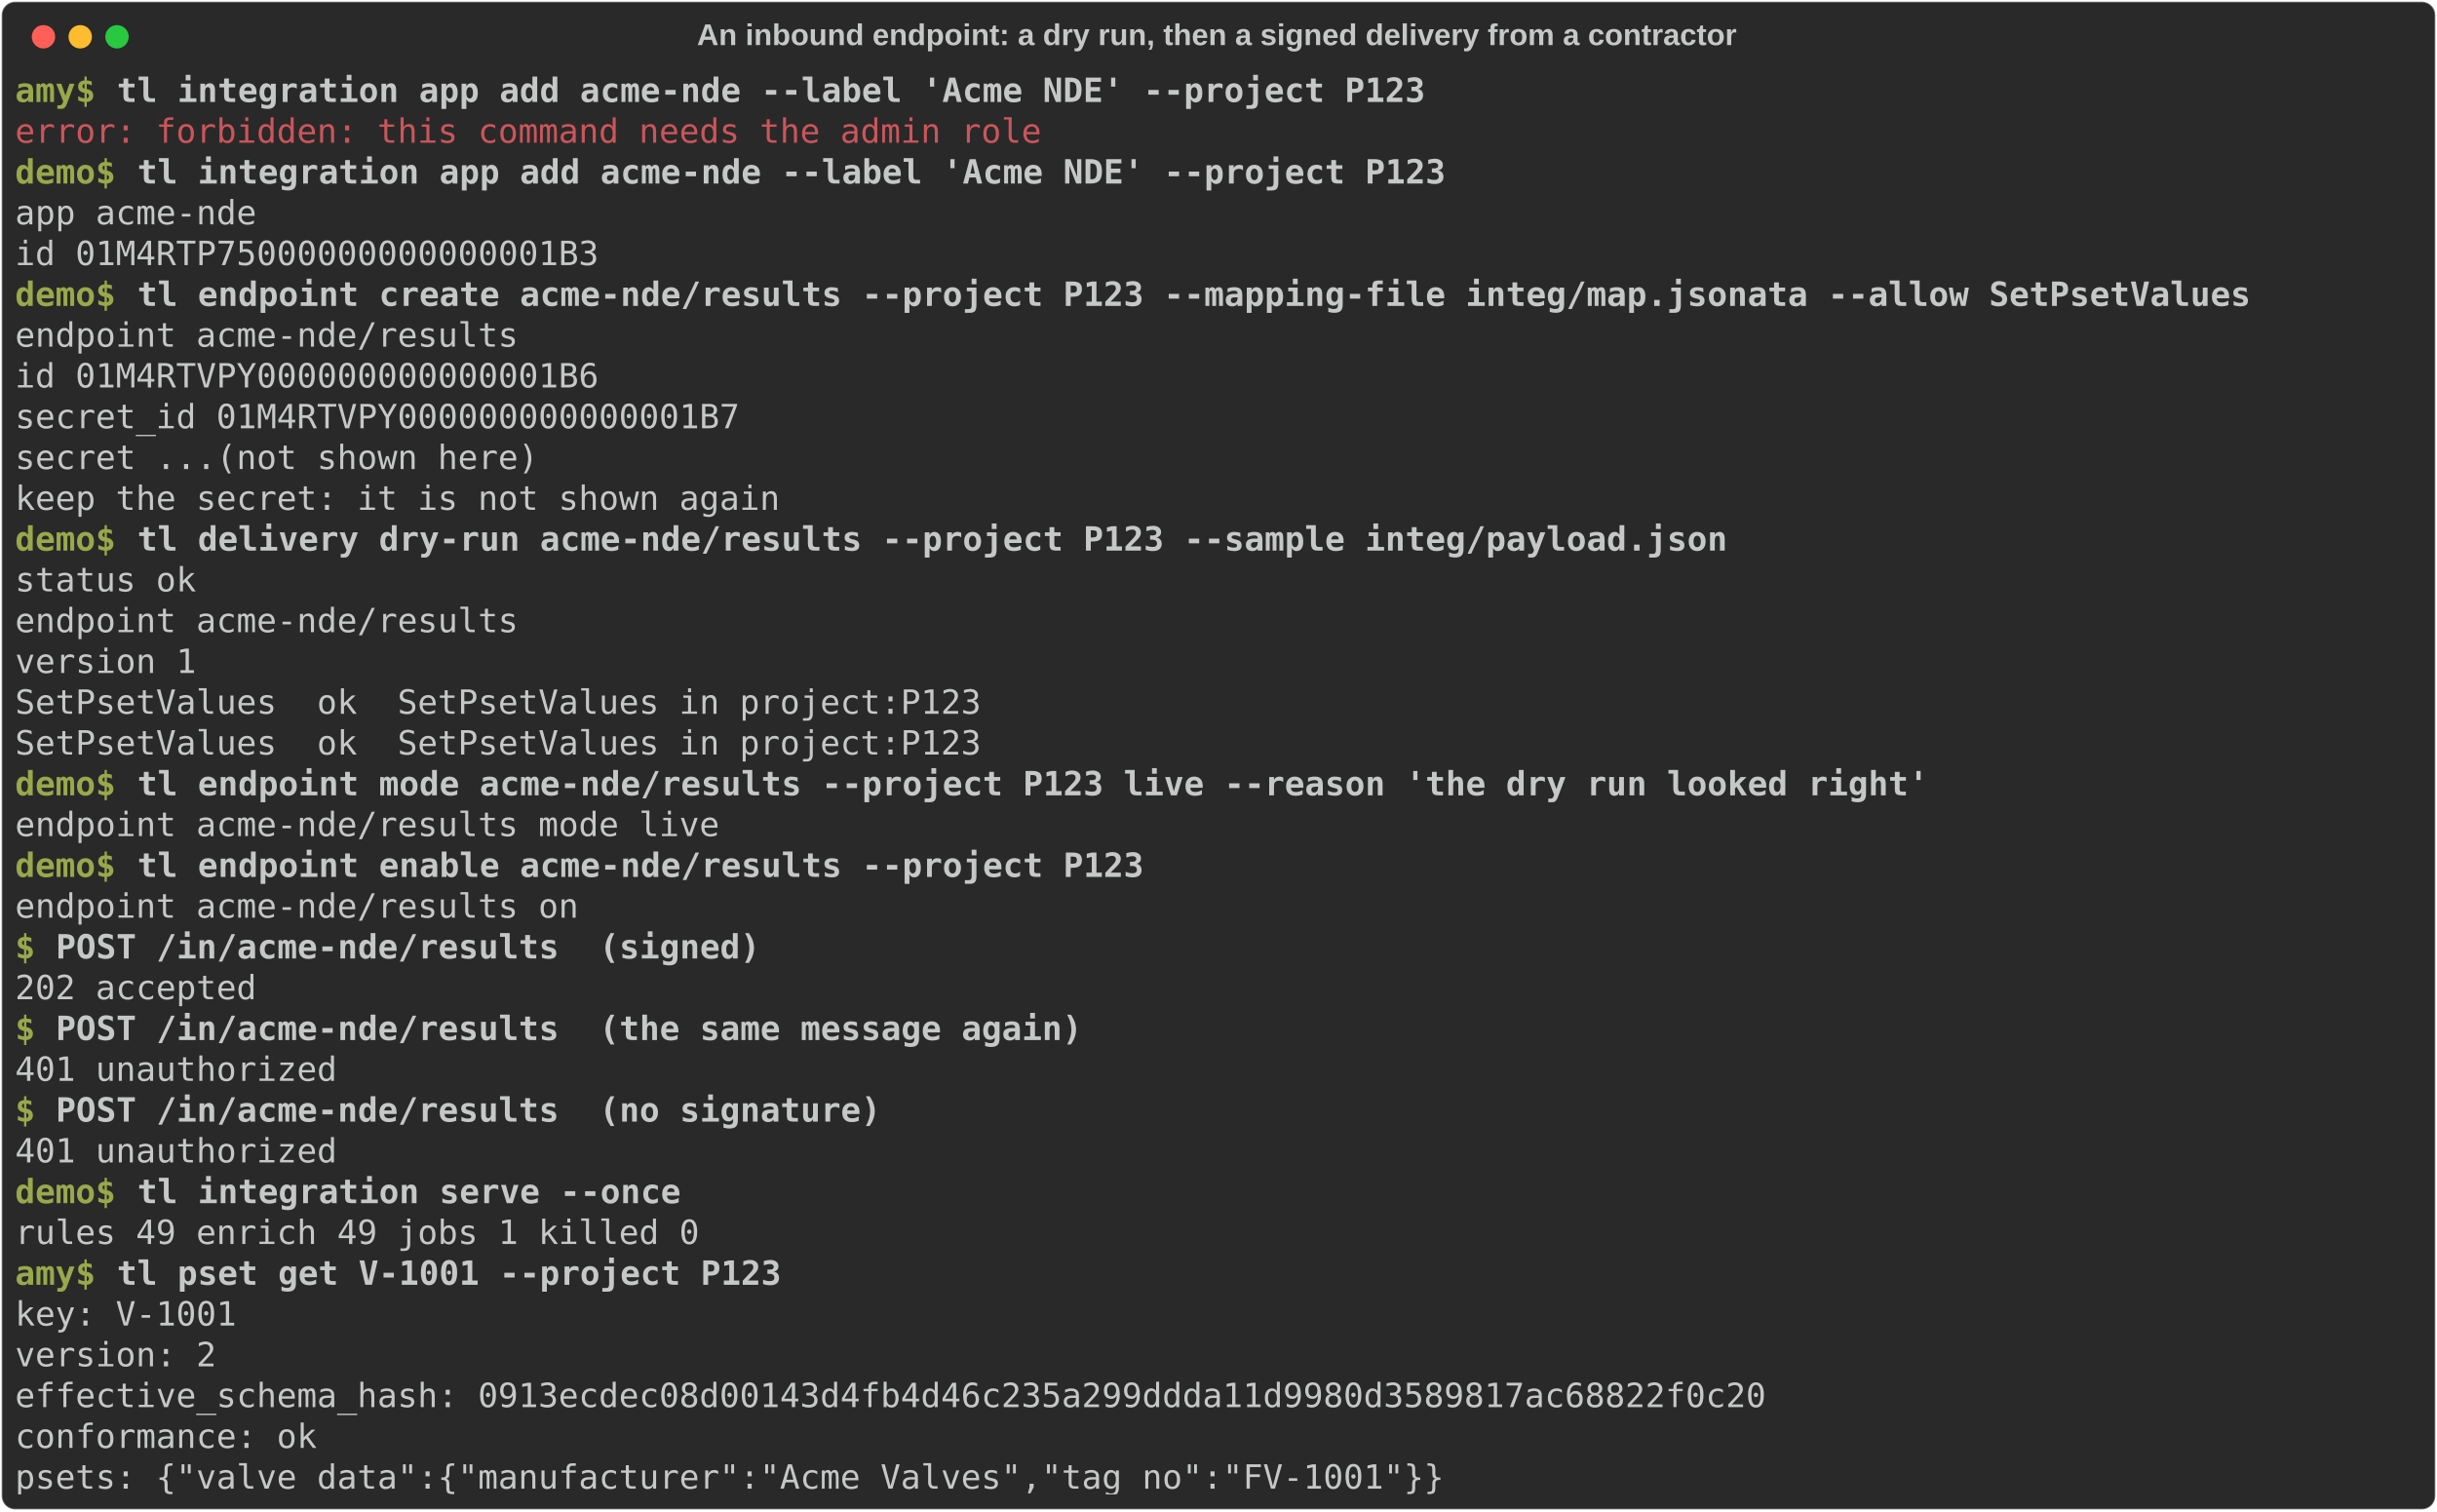
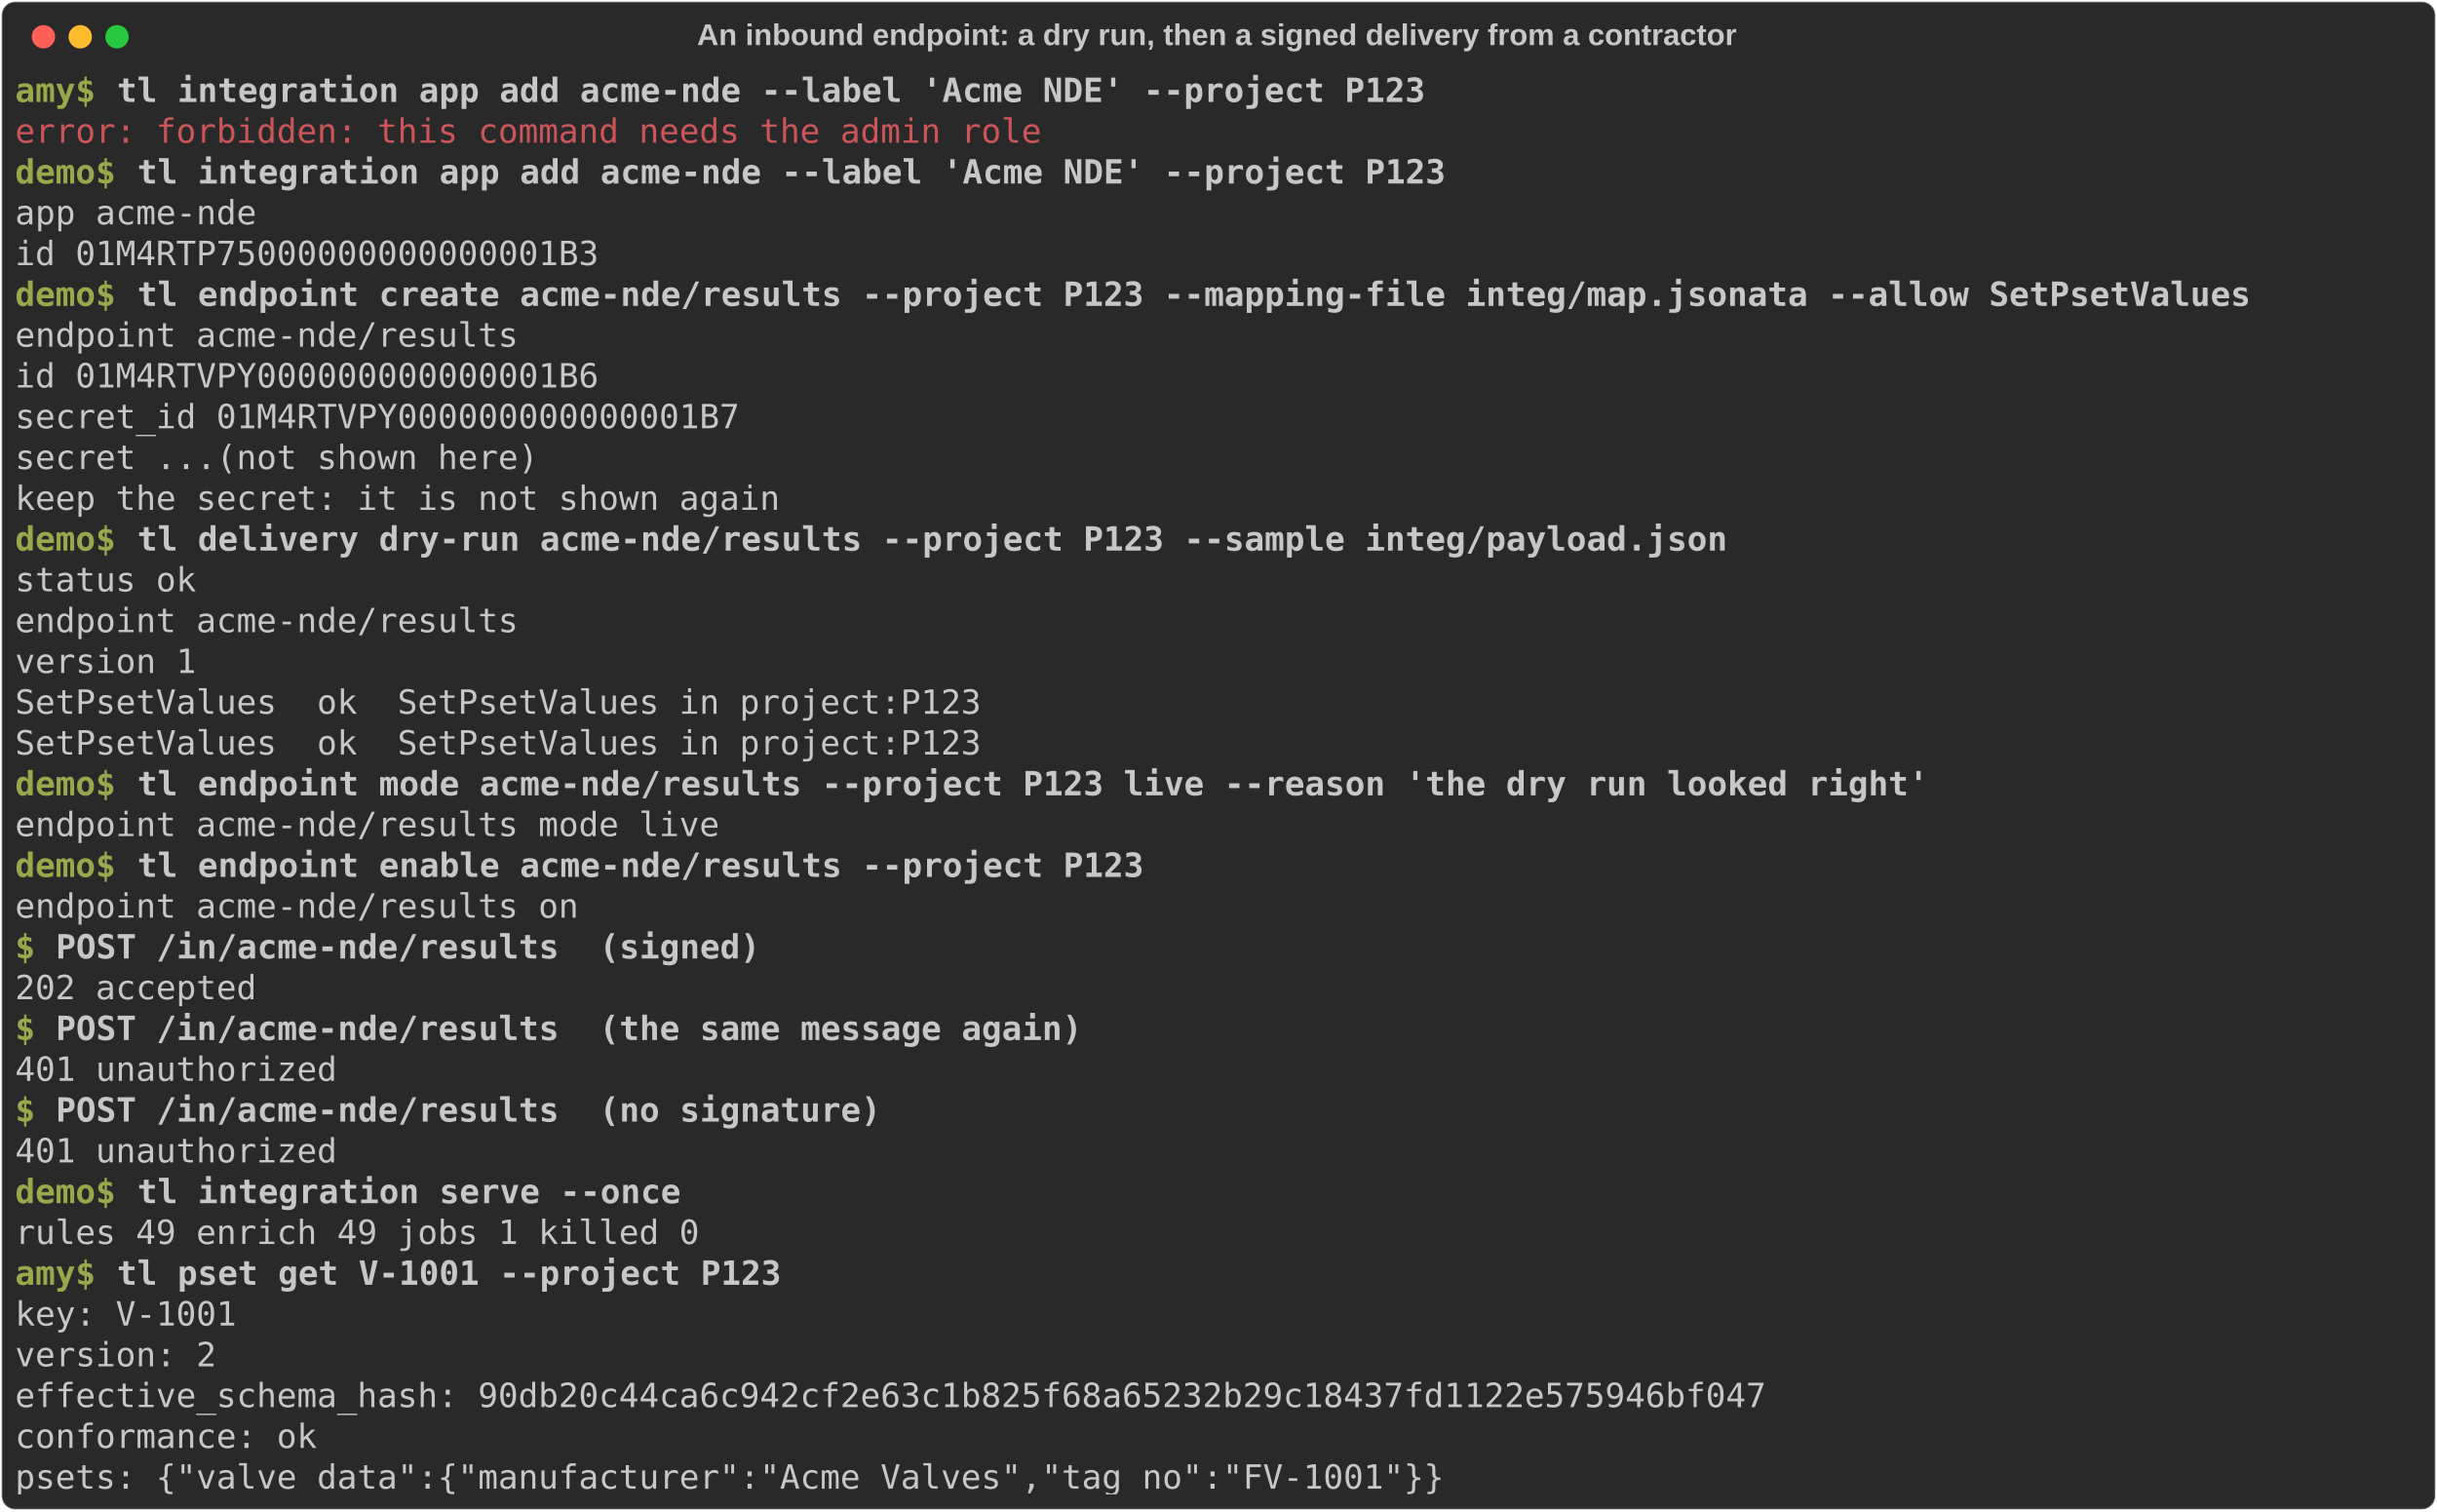
<svg xmlns="http://www.w3.org/2000/svg" class="rich-terminal" viewBox="0 0 1458 904.0">
  <style>

    
    

-     .terminal-1402110102-matrix {
+     .terminal-4215898170-matrix {
        font-family: Fira Code, monospace;
        font-size: 20px;
        line-height: 24.4px;
        font-variant-east-asian: full-width;
    }

-     .terminal-1402110102-title {
+     .terminal-4215898170-title {
        font-size: 18px;
        font-weight: bold;
        font-family: arial;
    }

-     .terminal-1402110102-r1 { fill: #98a84b;font-weight: bold }
- .terminal-1402110102-r2 { fill: #c5c8c6;font-weight: bold }
- .terminal-1402110102-r3 { fill: #c5c8c6 }
- .terminal-1402110102-r4 { fill: #cc555a }
+     .terminal-4215898170-r1 { fill: #98a84b;font-weight: bold }
+ .terminal-4215898170-r2 { fill: #c5c8c6;font-weight: bold }
+ .terminal-4215898170-r3 { fill: #c5c8c6 }
+ .terminal-4215898170-r4 { fill: #cc555a }
    </style>
  <defs>
-     <clipPath id="terminal-1402110102-clip-terminal">
+     <clipPath id="terminal-4215898170-clip-terminal">
      <rect x="0" y="0" width="1438.6" height="853.0" />
    </clipPath>
-     <clipPath id="terminal-1402110102-line-0">
+     <clipPath id="terminal-4215898170-line-0">
      <rect x="0" y="1.5" width="1439.6" height="24.65" />
    </clipPath>
-     <clipPath id="terminal-1402110102-line-1">
+     <clipPath id="terminal-4215898170-line-1">
      <rect x="0" y="25.9" width="1439.6" height="24.65" />
    </clipPath>
-     <clipPath id="terminal-1402110102-line-2">
+     <clipPath id="terminal-4215898170-line-2">
      <rect x="0" y="50.3" width="1439.6" height="24.65" />
    </clipPath>
-     <clipPath id="terminal-1402110102-line-3">
+     <clipPath id="terminal-4215898170-line-3">
      <rect x="0" y="74.7" width="1439.6" height="24.65" />
    </clipPath>
-     <clipPath id="terminal-1402110102-line-4">
+     <clipPath id="terminal-4215898170-line-4">
      <rect x="0" y="99.1" width="1439.6" height="24.65" />
    </clipPath>
-     <clipPath id="terminal-1402110102-line-5">
+     <clipPath id="terminal-4215898170-line-5">
      <rect x="0" y="123.5" width="1439.6" height="24.65" />
    </clipPath>
-     <clipPath id="terminal-1402110102-line-6">
+     <clipPath id="terminal-4215898170-line-6">
      <rect x="0" y="147.9" width="1439.6" height="24.65" />
    </clipPath>
-     <clipPath id="terminal-1402110102-line-7">
+     <clipPath id="terminal-4215898170-line-7">
      <rect x="0" y="172.3" width="1439.6" height="24.65" />
    </clipPath>
-     <clipPath id="terminal-1402110102-line-8">
+     <clipPath id="terminal-4215898170-line-8">
      <rect x="0" y="196.7" width="1439.6" height="24.65" />
    </clipPath>
-     <clipPath id="terminal-1402110102-line-9">
+     <clipPath id="terminal-4215898170-line-9">
      <rect x="0" y="221.1" width="1439.6" height="24.65" />
    </clipPath>
-     <clipPath id="terminal-1402110102-line-10">
+     <clipPath id="terminal-4215898170-line-10">
      <rect x="0" y="245.5" width="1439.6" height="24.65" />
    </clipPath>
-     <clipPath id="terminal-1402110102-line-11">
+     <clipPath id="terminal-4215898170-line-11">
      <rect x="0" y="269.9" width="1439.6" height="24.65" />
    </clipPath>
-     <clipPath id="terminal-1402110102-line-12">
+     <clipPath id="terminal-4215898170-line-12">
      <rect x="0" y="294.3" width="1439.6" height="24.65" />
    </clipPath>
-     <clipPath id="terminal-1402110102-line-13">
+     <clipPath id="terminal-4215898170-line-13">
      <rect x="0" y="318.7" width="1439.6" height="24.65" />
    </clipPath>
-     <clipPath id="terminal-1402110102-line-14">
+     <clipPath id="terminal-4215898170-line-14">
      <rect x="0" y="343.1" width="1439.6" height="24.65" />
    </clipPath>
-     <clipPath id="terminal-1402110102-line-15">
+     <clipPath id="terminal-4215898170-line-15">
      <rect x="0" y="367.5" width="1439.6" height="24.65" />
    </clipPath>
-     <clipPath id="terminal-1402110102-line-16">
+     <clipPath id="terminal-4215898170-line-16">
      <rect x="0" y="391.9" width="1439.6" height="24.65" />
    </clipPath>
-     <clipPath id="terminal-1402110102-line-17">
+     <clipPath id="terminal-4215898170-line-17">
      <rect x="0" y="416.3" width="1439.6" height="24.65" />
    </clipPath>
-     <clipPath id="terminal-1402110102-line-18">
+     <clipPath id="terminal-4215898170-line-18">
      <rect x="0" y="440.7" width="1439.6" height="24.65" />
    </clipPath>
-     <clipPath id="terminal-1402110102-line-19">
+     <clipPath id="terminal-4215898170-line-19">
      <rect x="0" y="465.1" width="1439.6" height="24.65" />
    </clipPath>
-     <clipPath id="terminal-1402110102-line-20">
+     <clipPath id="terminal-4215898170-line-20">
      <rect x="0" y="489.5" width="1439.6" height="24.65" />
    </clipPath>
-     <clipPath id="terminal-1402110102-line-21">
+     <clipPath id="terminal-4215898170-line-21">
      <rect x="0" y="513.9" width="1439.6" height="24.65" />
    </clipPath>
-     <clipPath id="terminal-1402110102-line-22">
+     <clipPath id="terminal-4215898170-line-22">
      <rect x="0" y="538.3" width="1439.6" height="24.65" />
    </clipPath>
-     <clipPath id="terminal-1402110102-line-23">
+     <clipPath id="terminal-4215898170-line-23">
      <rect x="0" y="562.7" width="1439.6" height="24.65" />
    </clipPath>
-     <clipPath id="terminal-1402110102-line-24">
+     <clipPath id="terminal-4215898170-line-24">
      <rect x="0" y="587.1" width="1439.6" height="24.65" />
    </clipPath>
-     <clipPath id="terminal-1402110102-line-25">
+     <clipPath id="terminal-4215898170-line-25">
      <rect x="0" y="611.5" width="1439.6" height="24.65" />
    </clipPath>
-     <clipPath id="terminal-1402110102-line-26">
+     <clipPath id="terminal-4215898170-line-26">
      <rect x="0" y="635.9" width="1439.6" height="24.65" />
    </clipPath>
-     <clipPath id="terminal-1402110102-line-27">
+     <clipPath id="terminal-4215898170-line-27">
      <rect x="0" y="660.3" width="1439.6" height="24.65" />
    </clipPath>
-     <clipPath id="terminal-1402110102-line-28">
+     <clipPath id="terminal-4215898170-line-28">
      <rect x="0" y="684.7" width="1439.6" height="24.65" />
    </clipPath>
-     <clipPath id="terminal-1402110102-line-29">
+     <clipPath id="terminal-4215898170-line-29">
      <rect x="0" y="709.1" width="1439.6" height="24.65" />
    </clipPath>
-     <clipPath id="terminal-1402110102-line-30">
+     <clipPath id="terminal-4215898170-line-30">
      <rect x="0" y="733.5" width="1439.6" height="24.65" />
    </clipPath>
-     <clipPath id="terminal-1402110102-line-31">
+     <clipPath id="terminal-4215898170-line-31">
      <rect x="0" y="757.9" width="1439.6" height="24.65" />
    </clipPath>
-     <clipPath id="terminal-1402110102-line-32">
+     <clipPath id="terminal-4215898170-line-32">
      <rect x="0" y="782.3" width="1439.6" height="24.65" />
    </clipPath>
-     <clipPath id="terminal-1402110102-line-33">
+     <clipPath id="terminal-4215898170-line-33">
      <rect x="0" y="806.7" width="1439.6" height="24.65" />
    </clipPath>
  </defs>
  <rect fill="#292929" stroke="rgba(255,255,255,0.35)" stroke-width="1" x="1" y="1" width="1456" height="902" rx="8" />
-   <text class="terminal-1402110102-title" fill="#c5c8c6" text-anchor="middle" x="728" y="27">An inbound endpoint: a dry run, then a signed delivery from a contractor</text>
+   <text class="terminal-4215898170-title" fill="#c5c8c6" text-anchor="middle" x="728" y="27">An inbound endpoint: a dry run, then a signed delivery from a contractor</text>
  <g transform="translate(26,22)">
    <circle cx="0" cy="0" r="7" fill="#ff5f57" />
    <circle cx="22" cy="0" r="7" fill="#febc2e" />
    <circle cx="44" cy="0" r="7" fill="#28c840" />
  </g>
-   <g transform="translate(9, 41)" clip-path="url(#terminal-1402110102-clip-terminal)">
-     <g class="terminal-1402110102-matrix">
-       <text class="terminal-1402110102-r1" x="0" y="20" textLength="61" clip-path="url(#terminal-1402110102-line-0)">amy$ </text>
-       <text class="terminal-1402110102-r2" x="61" y="20" textLength="793" clip-path="url(#terminal-1402110102-line-0)">tl integration app add acme-nde --label 'Acme NDE' --project P123</text>
-       <text class="terminal-1402110102-r3" x="1439.6" y="20" textLength="12.2" clip-path="url(#terminal-1402110102-line-0)">
- </text>
-       <text class="terminal-1402110102-r4" x="0" y="44.4" textLength="622.2" clip-path="url(#terminal-1402110102-line-1)">error: forbidden: this command needs the admin role</text>
-       <text class="terminal-1402110102-r3" x="1439.6" y="44.4" textLength="12.2" clip-path="url(#terminal-1402110102-line-1)">
- </text>
-       <text class="terminal-1402110102-r1" x="0" y="68.8" textLength="73.2" clip-path="url(#terminal-1402110102-line-2)">demo$ </text>
-       <text class="terminal-1402110102-r2" x="73.2" y="68.8" textLength="793" clip-path="url(#terminal-1402110102-line-2)">tl integration app add acme-nde --label 'Acme NDE' --project P123</text>
-       <text class="terminal-1402110102-r3" x="1439.6" y="68.8" textLength="12.2" clip-path="url(#terminal-1402110102-line-2)">
- </text>
-       <text class="terminal-1402110102-r3" x="0" y="93.2" textLength="146.4" clip-path="url(#terminal-1402110102-line-3)">app acme-nde</text>
-       <text class="terminal-1402110102-r3" x="1439.6" y="93.2" textLength="12.2" clip-path="url(#terminal-1402110102-line-3)">
- </text>
-       <text class="terminal-1402110102-r3" x="0" y="117.6" textLength="353.8" clip-path="url(#terminal-1402110102-line-4)">id 01M4RTP75000000000000001B3</text>
-       <text class="terminal-1402110102-r3" x="1439.6" y="117.6" textLength="12.2" clip-path="url(#terminal-1402110102-line-4)">
- </text>
-       <text class="terminal-1402110102-r1" x="0" y="142" textLength="73.2" clip-path="url(#terminal-1402110102-line-5)">demo$ </text>
-       <text class="terminal-1402110102-r2" x="73.2" y="142" textLength="1281" clip-path="url(#terminal-1402110102-line-5)">tl endpoint create acme-nde/results --project P123 --mapping-file integ/map.jsonata --allow SetPsetValues</text>
-       <text class="terminal-1402110102-r3" x="1439.6" y="142" textLength="12.2" clip-path="url(#terminal-1402110102-line-5)">
- </text>
-       <text class="terminal-1402110102-r3" x="0" y="166.4" textLength="305" clip-path="url(#terminal-1402110102-line-6)">endpoint acme-nde/results</text>
-       <text class="terminal-1402110102-r3" x="1439.6" y="166.4" textLength="12.2" clip-path="url(#terminal-1402110102-line-6)">
- </text>
-       <text class="terminal-1402110102-r3" x="0" y="190.8" textLength="353.8" clip-path="url(#terminal-1402110102-line-7)">id 01M4RTVPY000000000000001B6</text>
-       <text class="terminal-1402110102-r3" x="1439.6" y="190.8" textLength="12.2" clip-path="url(#terminal-1402110102-line-7)">
- </text>
-       <text class="terminal-1402110102-r3" x="0" y="215.2" textLength="439.2" clip-path="url(#terminal-1402110102-line-8)">secret_id 01M4RTVPY000000000000001B7</text>
-       <text class="terminal-1402110102-r3" x="1439.6" y="215.2" textLength="12.2" clip-path="url(#terminal-1402110102-line-8)">
- </text>
-       <text class="terminal-1402110102-r3" x="0" y="239.6" textLength="317.2" clip-path="url(#terminal-1402110102-line-9)">secret ...(not shown here)</text>
-       <text class="terminal-1402110102-r3" x="1439.6" y="239.6" textLength="12.2" clip-path="url(#terminal-1402110102-line-9)">
- </text>
-       <text class="terminal-1402110102-r3" x="0" y="264" textLength="463.6" clip-path="url(#terminal-1402110102-line-10)">keep the secret: it is not shown again</text>
-       <text class="terminal-1402110102-r3" x="1439.6" y="264" textLength="12.2" clip-path="url(#terminal-1402110102-line-10)">
- </text>
-       <text class="terminal-1402110102-r1" x="0" y="288.4" textLength="73.2" clip-path="url(#terminal-1402110102-line-11)">demo$ </text>
-       <text class="terminal-1402110102-r2" x="73.2" y="288.4" textLength="963.8" clip-path="url(#terminal-1402110102-line-11)">tl delivery dry-run acme-nde/results --project P123 --sample integ/payload.json</text>
-       <text class="terminal-1402110102-r3" x="1439.6" y="288.4" textLength="12.2" clip-path="url(#terminal-1402110102-line-11)">
- </text>
-       <text class="terminal-1402110102-r3" x="0" y="312.8" textLength="109.8" clip-path="url(#terminal-1402110102-line-12)">status ok</text>
-       <text class="terminal-1402110102-r3" x="1439.6" y="312.8" textLength="12.2" clip-path="url(#terminal-1402110102-line-12)">
- </text>
-       <text class="terminal-1402110102-r3" x="0" y="337.2" textLength="305" clip-path="url(#terminal-1402110102-line-13)">endpoint acme-nde/results</text>
-       <text class="terminal-1402110102-r3" x="1439.6" y="337.2" textLength="12.2" clip-path="url(#terminal-1402110102-line-13)">
- </text>
-       <text class="terminal-1402110102-r3" x="0" y="361.6" textLength="109.8" clip-path="url(#terminal-1402110102-line-14)">version 1</text>
-       <text class="terminal-1402110102-r3" x="1439.6" y="361.6" textLength="12.2" clip-path="url(#terminal-1402110102-line-14)">
- </text>
-       <text class="terminal-1402110102-r3" x="0" y="386" textLength="585.6" clip-path="url(#terminal-1402110102-line-15)">SetPsetValues  ok  SetPsetValues in project:P123</text>
-       <text class="terminal-1402110102-r3" x="1439.6" y="386" textLength="12.2" clip-path="url(#terminal-1402110102-line-15)">
- </text>
-       <text class="terminal-1402110102-r3" x="0" y="410.4" textLength="585.6" clip-path="url(#terminal-1402110102-line-16)">SetPsetValues  ok  SetPsetValues in project:P123</text>
-       <text class="terminal-1402110102-r3" x="1439.6" y="410.4" textLength="12.2" clip-path="url(#terminal-1402110102-line-16)">
- </text>
-       <text class="terminal-1402110102-r1" x="0" y="434.8" textLength="73.2" clip-path="url(#terminal-1402110102-line-17)">demo$ </text>
-       <text class="terminal-1402110102-r2" x="73.2" y="434.8" textLength="1085.8" clip-path="url(#terminal-1402110102-line-17)">tl endpoint mode acme-nde/results --project P123 live --reason 'the dry run looked right'</text>
-       <text class="terminal-1402110102-r3" x="1439.6" y="434.8" textLength="12.2" clip-path="url(#terminal-1402110102-line-17)">
- </text>
-       <text class="terminal-1402110102-r3" x="0" y="459.2" textLength="427" clip-path="url(#terminal-1402110102-line-18)">endpoint acme-nde/results mode live</text>
-       <text class="terminal-1402110102-r3" x="1439.6" y="459.2" textLength="12.2" clip-path="url(#terminal-1402110102-line-18)">
- </text>
-       <text class="terminal-1402110102-r1" x="0" y="483.6" textLength="73.2" clip-path="url(#terminal-1402110102-line-19)">demo$ </text>
-       <text class="terminal-1402110102-r2" x="73.2" y="483.6" textLength="610" clip-path="url(#terminal-1402110102-line-19)">tl endpoint enable acme-nde/results --project P123</text>
-       <text class="terminal-1402110102-r3" x="1439.6" y="483.6" textLength="12.2" clip-path="url(#terminal-1402110102-line-19)">
- </text>
-       <text class="terminal-1402110102-r3" x="0" y="508" textLength="341.6" clip-path="url(#terminal-1402110102-line-20)">endpoint acme-nde/results on</text>
-       <text class="terminal-1402110102-r3" x="1439.6" y="508" textLength="12.2" clip-path="url(#terminal-1402110102-line-20)">
- </text>
-       <text class="terminal-1402110102-r1" x="0" y="532.4" textLength="24.4" clip-path="url(#terminal-1402110102-line-21)">$ </text>
-       <text class="terminal-1402110102-r2" x="24.4" y="532.4" textLength="427" clip-path="url(#terminal-1402110102-line-21)">POST /in/acme-nde/results  (signed)</text>
-       <text class="terminal-1402110102-r3" x="1439.6" y="532.4" textLength="12.2" clip-path="url(#terminal-1402110102-line-21)">
- </text>
-       <text class="terminal-1402110102-r3" x="0" y="556.8" textLength="146.4" clip-path="url(#terminal-1402110102-line-22)">202 accepted</text>
-       <text class="terminal-1402110102-r3" x="1439.6" y="556.8" textLength="12.2" clip-path="url(#terminal-1402110102-line-22)">
- </text>
-       <text class="terminal-1402110102-r1" x="0" y="581.2" textLength="24.4" clip-path="url(#terminal-1402110102-line-23)">$ </text>
-       <text class="terminal-1402110102-r2" x="24.4" y="581.2" textLength="622.2" clip-path="url(#terminal-1402110102-line-23)">POST /in/acme-nde/results  (the same message again)</text>
-       <text class="terminal-1402110102-r3" x="1439.6" y="581.2" textLength="12.2" clip-path="url(#terminal-1402110102-line-23)">
- </text>
-       <text class="terminal-1402110102-r3" x="0" y="605.6" textLength="195.2" clip-path="url(#terminal-1402110102-line-24)">401 unauthorized</text>
-       <text class="terminal-1402110102-r3" x="1439.6" y="605.6" textLength="12.2" clip-path="url(#terminal-1402110102-line-24)">
- </text>
-       <text class="terminal-1402110102-r1" x="0" y="630" textLength="24.4" clip-path="url(#terminal-1402110102-line-25)">$ </text>
-       <text class="terminal-1402110102-r2" x="24.4" y="630" textLength="500.2" clip-path="url(#terminal-1402110102-line-25)">POST /in/acme-nde/results  (no signature)</text>
-       <text class="terminal-1402110102-r3" x="1439.6" y="630" textLength="12.2" clip-path="url(#terminal-1402110102-line-25)">
- </text>
-       <text class="terminal-1402110102-r3" x="0" y="654.4" textLength="195.2" clip-path="url(#terminal-1402110102-line-26)">401 unauthorized</text>
-       <text class="terminal-1402110102-r3" x="1439.6" y="654.4" textLength="12.2" clip-path="url(#terminal-1402110102-line-26)">
- </text>
-       <text class="terminal-1402110102-r1" x="0" y="678.8" textLength="73.2" clip-path="url(#terminal-1402110102-line-27)">demo$ </text>
-       <text class="terminal-1402110102-r2" x="73.2" y="678.8" textLength="329.4" clip-path="url(#terminal-1402110102-line-27)">tl integration serve --once</text>
-       <text class="terminal-1402110102-r3" x="1439.6" y="678.8" textLength="12.2" clip-path="url(#terminal-1402110102-line-27)">
- </text>
-       <text class="terminal-1402110102-r3" x="0" y="703.2" textLength="414.8" clip-path="url(#terminal-1402110102-line-28)">rules 49 enrich 49 jobs 1 killed 0</text>
-       <text class="terminal-1402110102-r3" x="1439.6" y="703.2" textLength="12.2" clip-path="url(#terminal-1402110102-line-28)">
- </text>
-       <text class="terminal-1402110102-r1" x="0" y="727.6" textLength="61" clip-path="url(#terminal-1402110102-line-29)">amy$ </text>
-       <text class="terminal-1402110102-r2" x="61" y="727.6" textLength="402.6" clip-path="url(#terminal-1402110102-line-29)">tl pset get V-1001 --project P123</text>
-       <text class="terminal-1402110102-r3" x="1439.6" y="727.6" textLength="12.2" clip-path="url(#terminal-1402110102-line-29)">
- </text>
-       <text class="terminal-1402110102-r3" x="0" y="752" textLength="134.2" clip-path="url(#terminal-1402110102-line-30)">key: V-1001</text>
-       <text class="terminal-1402110102-r3" x="1439.6" y="752" textLength="12.2" clip-path="url(#terminal-1402110102-line-30)">
- </text>
-       <text class="terminal-1402110102-r3" x="0" y="776.4" textLength="122" clip-path="url(#terminal-1402110102-line-31)">version: 2</text>
-       <text class="terminal-1402110102-r3" x="1439.6" y="776.4" textLength="12.2" clip-path="url(#terminal-1402110102-line-31)">
- </text>
-       <text class="terminal-1402110102-r3" x="0" y="800.8" textLength="1061.4" clip-path="url(#terminal-1402110102-line-32)">effective_schema_hash: 0913ecdec08d00143d4fb4d46c235a299ddda11d9980d3589817ac68822f0c20</text>
-       <text class="terminal-1402110102-r3" x="1439.6" y="800.8" textLength="12.2" clip-path="url(#terminal-1402110102-line-32)">
- </text>
-       <text class="terminal-1402110102-r3" x="0" y="825.2" textLength="183" clip-path="url(#terminal-1402110102-line-33)">conformance: ok</text>
-       <text class="terminal-1402110102-r3" x="1439.6" y="825.2" textLength="12.2" clip-path="url(#terminal-1402110102-line-33)">
- </text>
-       <text class="terminal-1402110102-r3" x="0" y="849.6" textLength="866.2" clip-path="url(#terminal-1402110102-line-34)">psets: {"valve_data":{"manufacturer":"Acme Valves","tag_no":"FV-1001"}}</text>
-       <text class="terminal-1402110102-r3" x="1439.6" y="849.6" textLength="12.2" clip-path="url(#terminal-1402110102-line-34)">
+   <g transform="translate(9, 41)" clip-path="url(#terminal-4215898170-clip-terminal)">
+     <g class="terminal-4215898170-matrix">
+       <text class="terminal-4215898170-r1" x="0" y="20" textLength="61" clip-path="url(#terminal-4215898170-line-0)">amy$ </text>
+       <text class="terminal-4215898170-r2" x="61" y="20" textLength="793" clip-path="url(#terminal-4215898170-line-0)">tl integration app add acme-nde --label 'Acme NDE' --project P123</text>
+       <text class="terminal-4215898170-r3" x="1439.6" y="20" textLength="12.2" clip-path="url(#terminal-4215898170-line-0)">
+ </text>
+       <text class="terminal-4215898170-r4" x="0" y="44.4" textLength="622.2" clip-path="url(#terminal-4215898170-line-1)">error: forbidden: this command needs the admin role</text>
+       <text class="terminal-4215898170-r3" x="1439.6" y="44.4" textLength="12.2" clip-path="url(#terminal-4215898170-line-1)">
+ </text>
+       <text class="terminal-4215898170-r1" x="0" y="68.8" textLength="73.2" clip-path="url(#terminal-4215898170-line-2)">demo$ </text>
+       <text class="terminal-4215898170-r2" x="73.2" y="68.8" textLength="793" clip-path="url(#terminal-4215898170-line-2)">tl integration app add acme-nde --label 'Acme NDE' --project P123</text>
+       <text class="terminal-4215898170-r3" x="1439.6" y="68.8" textLength="12.2" clip-path="url(#terminal-4215898170-line-2)">
+ </text>
+       <text class="terminal-4215898170-r3" x="0" y="93.2" textLength="146.4" clip-path="url(#terminal-4215898170-line-3)">app acme-nde</text>
+       <text class="terminal-4215898170-r3" x="1439.6" y="93.2" textLength="12.2" clip-path="url(#terminal-4215898170-line-3)">
+ </text>
+       <text class="terminal-4215898170-r3" x="0" y="117.6" textLength="353.8" clip-path="url(#terminal-4215898170-line-4)">id 01M4RTP75000000000000001B3</text>
+       <text class="terminal-4215898170-r3" x="1439.6" y="117.6" textLength="12.2" clip-path="url(#terminal-4215898170-line-4)">
+ </text>
+       <text class="terminal-4215898170-r1" x="0" y="142" textLength="73.2" clip-path="url(#terminal-4215898170-line-5)">demo$ </text>
+       <text class="terminal-4215898170-r2" x="73.2" y="142" textLength="1281" clip-path="url(#terminal-4215898170-line-5)">tl endpoint create acme-nde/results --project P123 --mapping-file integ/map.jsonata --allow SetPsetValues</text>
+       <text class="terminal-4215898170-r3" x="1439.6" y="142" textLength="12.2" clip-path="url(#terminal-4215898170-line-5)">
+ </text>
+       <text class="terminal-4215898170-r3" x="0" y="166.4" textLength="305" clip-path="url(#terminal-4215898170-line-6)">endpoint acme-nde/results</text>
+       <text class="terminal-4215898170-r3" x="1439.6" y="166.4" textLength="12.2" clip-path="url(#terminal-4215898170-line-6)">
+ </text>
+       <text class="terminal-4215898170-r3" x="0" y="190.8" textLength="353.8" clip-path="url(#terminal-4215898170-line-7)">id 01M4RTVPY000000000000001B6</text>
+       <text class="terminal-4215898170-r3" x="1439.6" y="190.8" textLength="12.2" clip-path="url(#terminal-4215898170-line-7)">
+ </text>
+       <text class="terminal-4215898170-r3" x="0" y="215.2" textLength="439.2" clip-path="url(#terminal-4215898170-line-8)">secret_id 01M4RTVPY000000000000001B7</text>
+       <text class="terminal-4215898170-r3" x="1439.6" y="215.2" textLength="12.2" clip-path="url(#terminal-4215898170-line-8)">
+ </text>
+       <text class="terminal-4215898170-r3" x="0" y="239.6" textLength="317.2" clip-path="url(#terminal-4215898170-line-9)">secret ...(not shown here)</text>
+       <text class="terminal-4215898170-r3" x="1439.6" y="239.6" textLength="12.2" clip-path="url(#terminal-4215898170-line-9)">
+ </text>
+       <text class="terminal-4215898170-r3" x="0" y="264" textLength="463.6" clip-path="url(#terminal-4215898170-line-10)">keep the secret: it is not shown again</text>
+       <text class="terminal-4215898170-r3" x="1439.6" y="264" textLength="12.2" clip-path="url(#terminal-4215898170-line-10)">
+ </text>
+       <text class="terminal-4215898170-r1" x="0" y="288.4" textLength="73.2" clip-path="url(#terminal-4215898170-line-11)">demo$ </text>
+       <text class="terminal-4215898170-r2" x="73.2" y="288.4" textLength="963.8" clip-path="url(#terminal-4215898170-line-11)">tl delivery dry-run acme-nde/results --project P123 --sample integ/payload.json</text>
+       <text class="terminal-4215898170-r3" x="1439.6" y="288.4" textLength="12.2" clip-path="url(#terminal-4215898170-line-11)">
+ </text>
+       <text class="terminal-4215898170-r3" x="0" y="312.8" textLength="109.8" clip-path="url(#terminal-4215898170-line-12)">status ok</text>
+       <text class="terminal-4215898170-r3" x="1439.6" y="312.8" textLength="12.2" clip-path="url(#terminal-4215898170-line-12)">
+ </text>
+       <text class="terminal-4215898170-r3" x="0" y="337.2" textLength="305" clip-path="url(#terminal-4215898170-line-13)">endpoint acme-nde/results</text>
+       <text class="terminal-4215898170-r3" x="1439.6" y="337.2" textLength="12.2" clip-path="url(#terminal-4215898170-line-13)">
+ </text>
+       <text class="terminal-4215898170-r3" x="0" y="361.6" textLength="109.8" clip-path="url(#terminal-4215898170-line-14)">version 1</text>
+       <text class="terminal-4215898170-r3" x="1439.6" y="361.6" textLength="12.2" clip-path="url(#terminal-4215898170-line-14)">
+ </text>
+       <text class="terminal-4215898170-r3" x="0" y="386" textLength="585.6" clip-path="url(#terminal-4215898170-line-15)">SetPsetValues  ok  SetPsetValues in project:P123</text>
+       <text class="terminal-4215898170-r3" x="1439.6" y="386" textLength="12.2" clip-path="url(#terminal-4215898170-line-15)">
+ </text>
+       <text class="terminal-4215898170-r3" x="0" y="410.4" textLength="585.6" clip-path="url(#terminal-4215898170-line-16)">SetPsetValues  ok  SetPsetValues in project:P123</text>
+       <text class="terminal-4215898170-r3" x="1439.6" y="410.4" textLength="12.2" clip-path="url(#terminal-4215898170-line-16)">
+ </text>
+       <text class="terminal-4215898170-r1" x="0" y="434.8" textLength="73.2" clip-path="url(#terminal-4215898170-line-17)">demo$ </text>
+       <text class="terminal-4215898170-r2" x="73.2" y="434.8" textLength="1085.8" clip-path="url(#terminal-4215898170-line-17)">tl endpoint mode acme-nde/results --project P123 live --reason 'the dry run looked right'</text>
+       <text class="terminal-4215898170-r3" x="1439.6" y="434.8" textLength="12.2" clip-path="url(#terminal-4215898170-line-17)">
+ </text>
+       <text class="terminal-4215898170-r3" x="0" y="459.2" textLength="427" clip-path="url(#terminal-4215898170-line-18)">endpoint acme-nde/results mode live</text>
+       <text class="terminal-4215898170-r3" x="1439.6" y="459.2" textLength="12.2" clip-path="url(#terminal-4215898170-line-18)">
+ </text>
+       <text class="terminal-4215898170-r1" x="0" y="483.6" textLength="73.2" clip-path="url(#terminal-4215898170-line-19)">demo$ </text>
+       <text class="terminal-4215898170-r2" x="73.2" y="483.6" textLength="610" clip-path="url(#terminal-4215898170-line-19)">tl endpoint enable acme-nde/results --project P123</text>
+       <text class="terminal-4215898170-r3" x="1439.6" y="483.6" textLength="12.2" clip-path="url(#terminal-4215898170-line-19)">
+ </text>
+       <text class="terminal-4215898170-r3" x="0" y="508" textLength="341.6" clip-path="url(#terminal-4215898170-line-20)">endpoint acme-nde/results on</text>
+       <text class="terminal-4215898170-r3" x="1439.6" y="508" textLength="12.2" clip-path="url(#terminal-4215898170-line-20)">
+ </text>
+       <text class="terminal-4215898170-r1" x="0" y="532.4" textLength="24.4" clip-path="url(#terminal-4215898170-line-21)">$ </text>
+       <text class="terminal-4215898170-r2" x="24.4" y="532.4" textLength="427" clip-path="url(#terminal-4215898170-line-21)">POST /in/acme-nde/results  (signed)</text>
+       <text class="terminal-4215898170-r3" x="1439.6" y="532.4" textLength="12.2" clip-path="url(#terminal-4215898170-line-21)">
+ </text>
+       <text class="terminal-4215898170-r3" x="0" y="556.8" textLength="146.4" clip-path="url(#terminal-4215898170-line-22)">202 accepted</text>
+       <text class="terminal-4215898170-r3" x="1439.6" y="556.8" textLength="12.2" clip-path="url(#terminal-4215898170-line-22)">
+ </text>
+       <text class="terminal-4215898170-r1" x="0" y="581.2" textLength="24.4" clip-path="url(#terminal-4215898170-line-23)">$ </text>
+       <text class="terminal-4215898170-r2" x="24.4" y="581.2" textLength="622.2" clip-path="url(#terminal-4215898170-line-23)">POST /in/acme-nde/results  (the same message again)</text>
+       <text class="terminal-4215898170-r3" x="1439.6" y="581.2" textLength="12.2" clip-path="url(#terminal-4215898170-line-23)">
+ </text>
+       <text class="terminal-4215898170-r3" x="0" y="605.6" textLength="195.2" clip-path="url(#terminal-4215898170-line-24)">401 unauthorized</text>
+       <text class="terminal-4215898170-r3" x="1439.6" y="605.6" textLength="12.2" clip-path="url(#terminal-4215898170-line-24)">
+ </text>
+       <text class="terminal-4215898170-r1" x="0" y="630" textLength="24.4" clip-path="url(#terminal-4215898170-line-25)">$ </text>
+       <text class="terminal-4215898170-r2" x="24.4" y="630" textLength="500.2" clip-path="url(#terminal-4215898170-line-25)">POST /in/acme-nde/results  (no signature)</text>
+       <text class="terminal-4215898170-r3" x="1439.6" y="630" textLength="12.2" clip-path="url(#terminal-4215898170-line-25)">
+ </text>
+       <text class="terminal-4215898170-r3" x="0" y="654.4" textLength="195.2" clip-path="url(#terminal-4215898170-line-26)">401 unauthorized</text>
+       <text class="terminal-4215898170-r3" x="1439.6" y="654.4" textLength="12.2" clip-path="url(#terminal-4215898170-line-26)">
+ </text>
+       <text class="terminal-4215898170-r1" x="0" y="678.8" textLength="73.2" clip-path="url(#terminal-4215898170-line-27)">demo$ </text>
+       <text class="terminal-4215898170-r2" x="73.2" y="678.8" textLength="329.4" clip-path="url(#terminal-4215898170-line-27)">tl integration serve --once</text>
+       <text class="terminal-4215898170-r3" x="1439.6" y="678.8" textLength="12.2" clip-path="url(#terminal-4215898170-line-27)">
+ </text>
+       <text class="terminal-4215898170-r3" x="0" y="703.2" textLength="414.8" clip-path="url(#terminal-4215898170-line-28)">rules 49 enrich 49 jobs 1 killed 0</text>
+       <text class="terminal-4215898170-r3" x="1439.6" y="703.2" textLength="12.2" clip-path="url(#terminal-4215898170-line-28)">
+ </text>
+       <text class="terminal-4215898170-r1" x="0" y="727.6" textLength="61" clip-path="url(#terminal-4215898170-line-29)">amy$ </text>
+       <text class="terminal-4215898170-r2" x="61" y="727.6" textLength="402.6" clip-path="url(#terminal-4215898170-line-29)">tl pset get V-1001 --project P123</text>
+       <text class="terminal-4215898170-r3" x="1439.6" y="727.6" textLength="12.2" clip-path="url(#terminal-4215898170-line-29)">
+ </text>
+       <text class="terminal-4215898170-r3" x="0" y="752" textLength="134.2" clip-path="url(#terminal-4215898170-line-30)">key: V-1001</text>
+       <text class="terminal-4215898170-r3" x="1439.6" y="752" textLength="12.2" clip-path="url(#terminal-4215898170-line-30)">
+ </text>
+       <text class="terminal-4215898170-r3" x="0" y="776.4" textLength="122" clip-path="url(#terminal-4215898170-line-31)">version: 2</text>
+       <text class="terminal-4215898170-r3" x="1439.6" y="776.4" textLength="12.2" clip-path="url(#terminal-4215898170-line-31)">
+ </text>
+       <text class="terminal-4215898170-r3" x="0" y="800.8" textLength="1061.4" clip-path="url(#terminal-4215898170-line-32)">effective_schema_hash: 90db20c44ca6c942cf2e63c1b825f68a65232b29c18437fd1122e575946bf047</text>
+       <text class="terminal-4215898170-r3" x="1439.6" y="800.8" textLength="12.2" clip-path="url(#terminal-4215898170-line-32)">
+ </text>
+       <text class="terminal-4215898170-r3" x="0" y="825.2" textLength="183" clip-path="url(#terminal-4215898170-line-33)">conformance: ok</text>
+       <text class="terminal-4215898170-r3" x="1439.6" y="825.2" textLength="12.2" clip-path="url(#terminal-4215898170-line-33)">
+ </text>
+       <text class="terminal-4215898170-r3" x="0" y="849.6" textLength="866.2" clip-path="url(#terminal-4215898170-line-34)">psets: {"valve_data":{"manufacturer":"Acme Valves","tag_no":"FV-1001"}}</text>
+       <text class="terminal-4215898170-r3" x="1439.6" y="849.6" textLength="12.2" clip-path="url(#terminal-4215898170-line-34)">
</text>
    </g>
  </g>
</svg>
